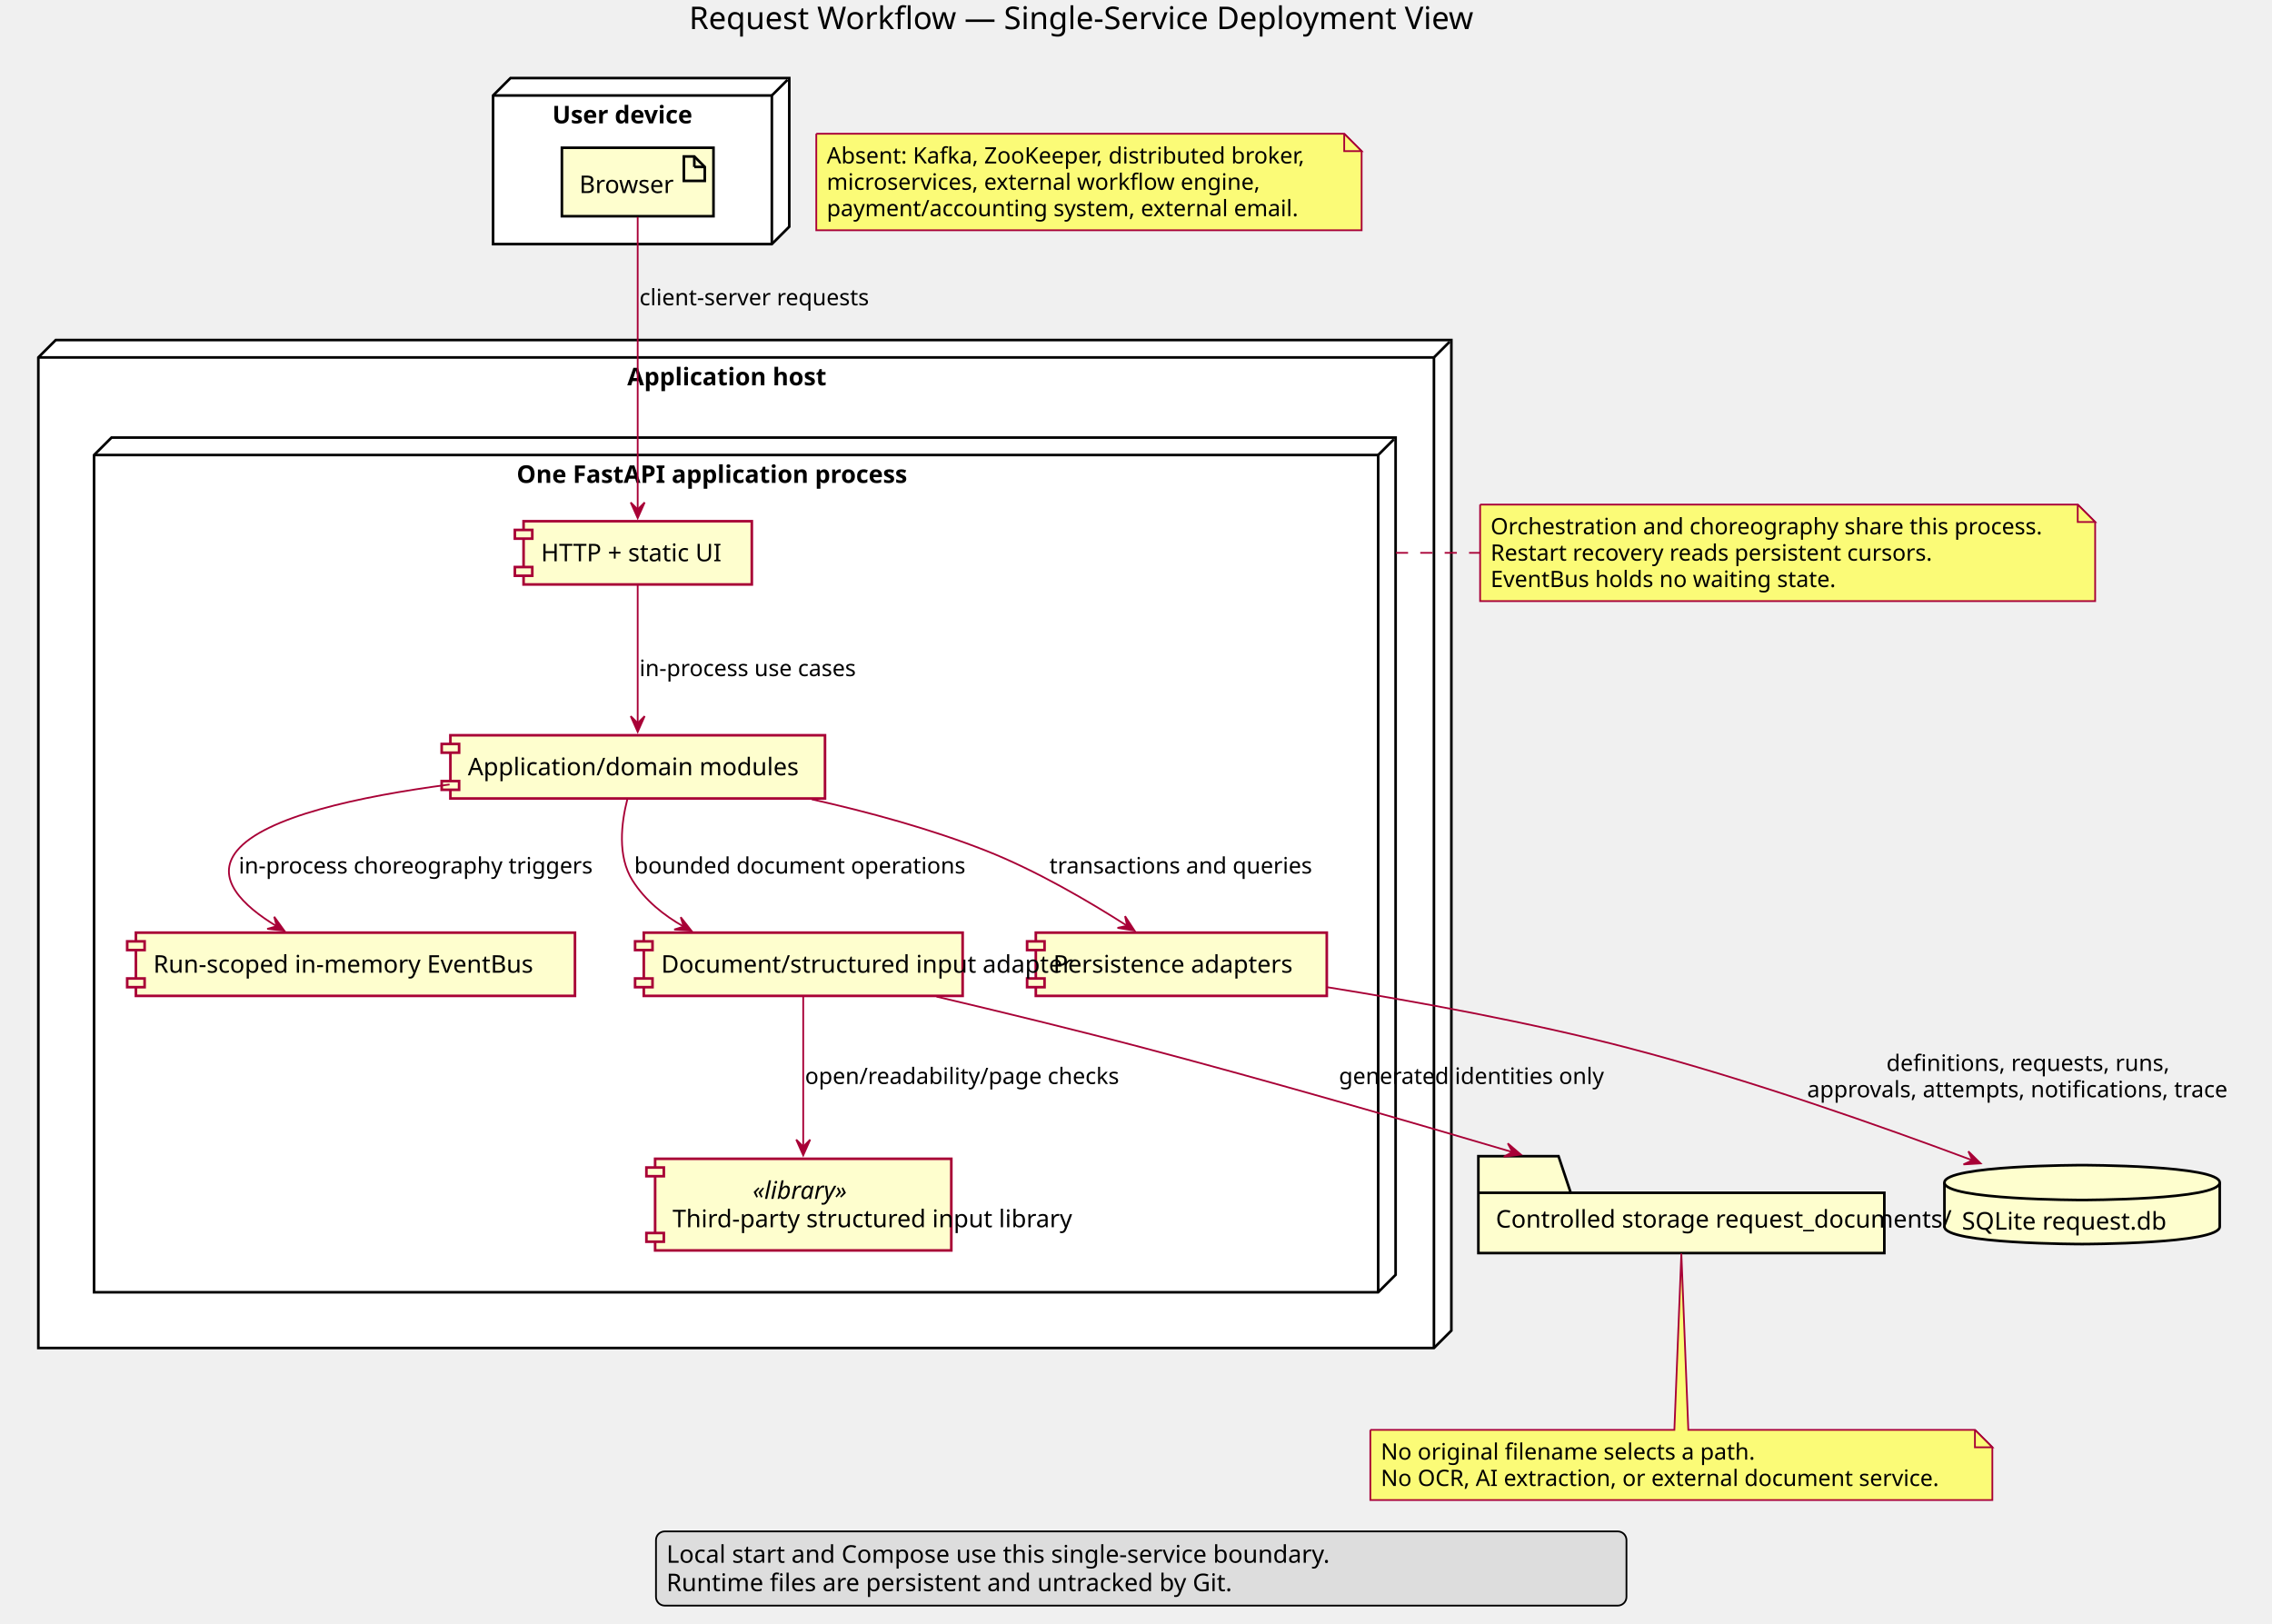
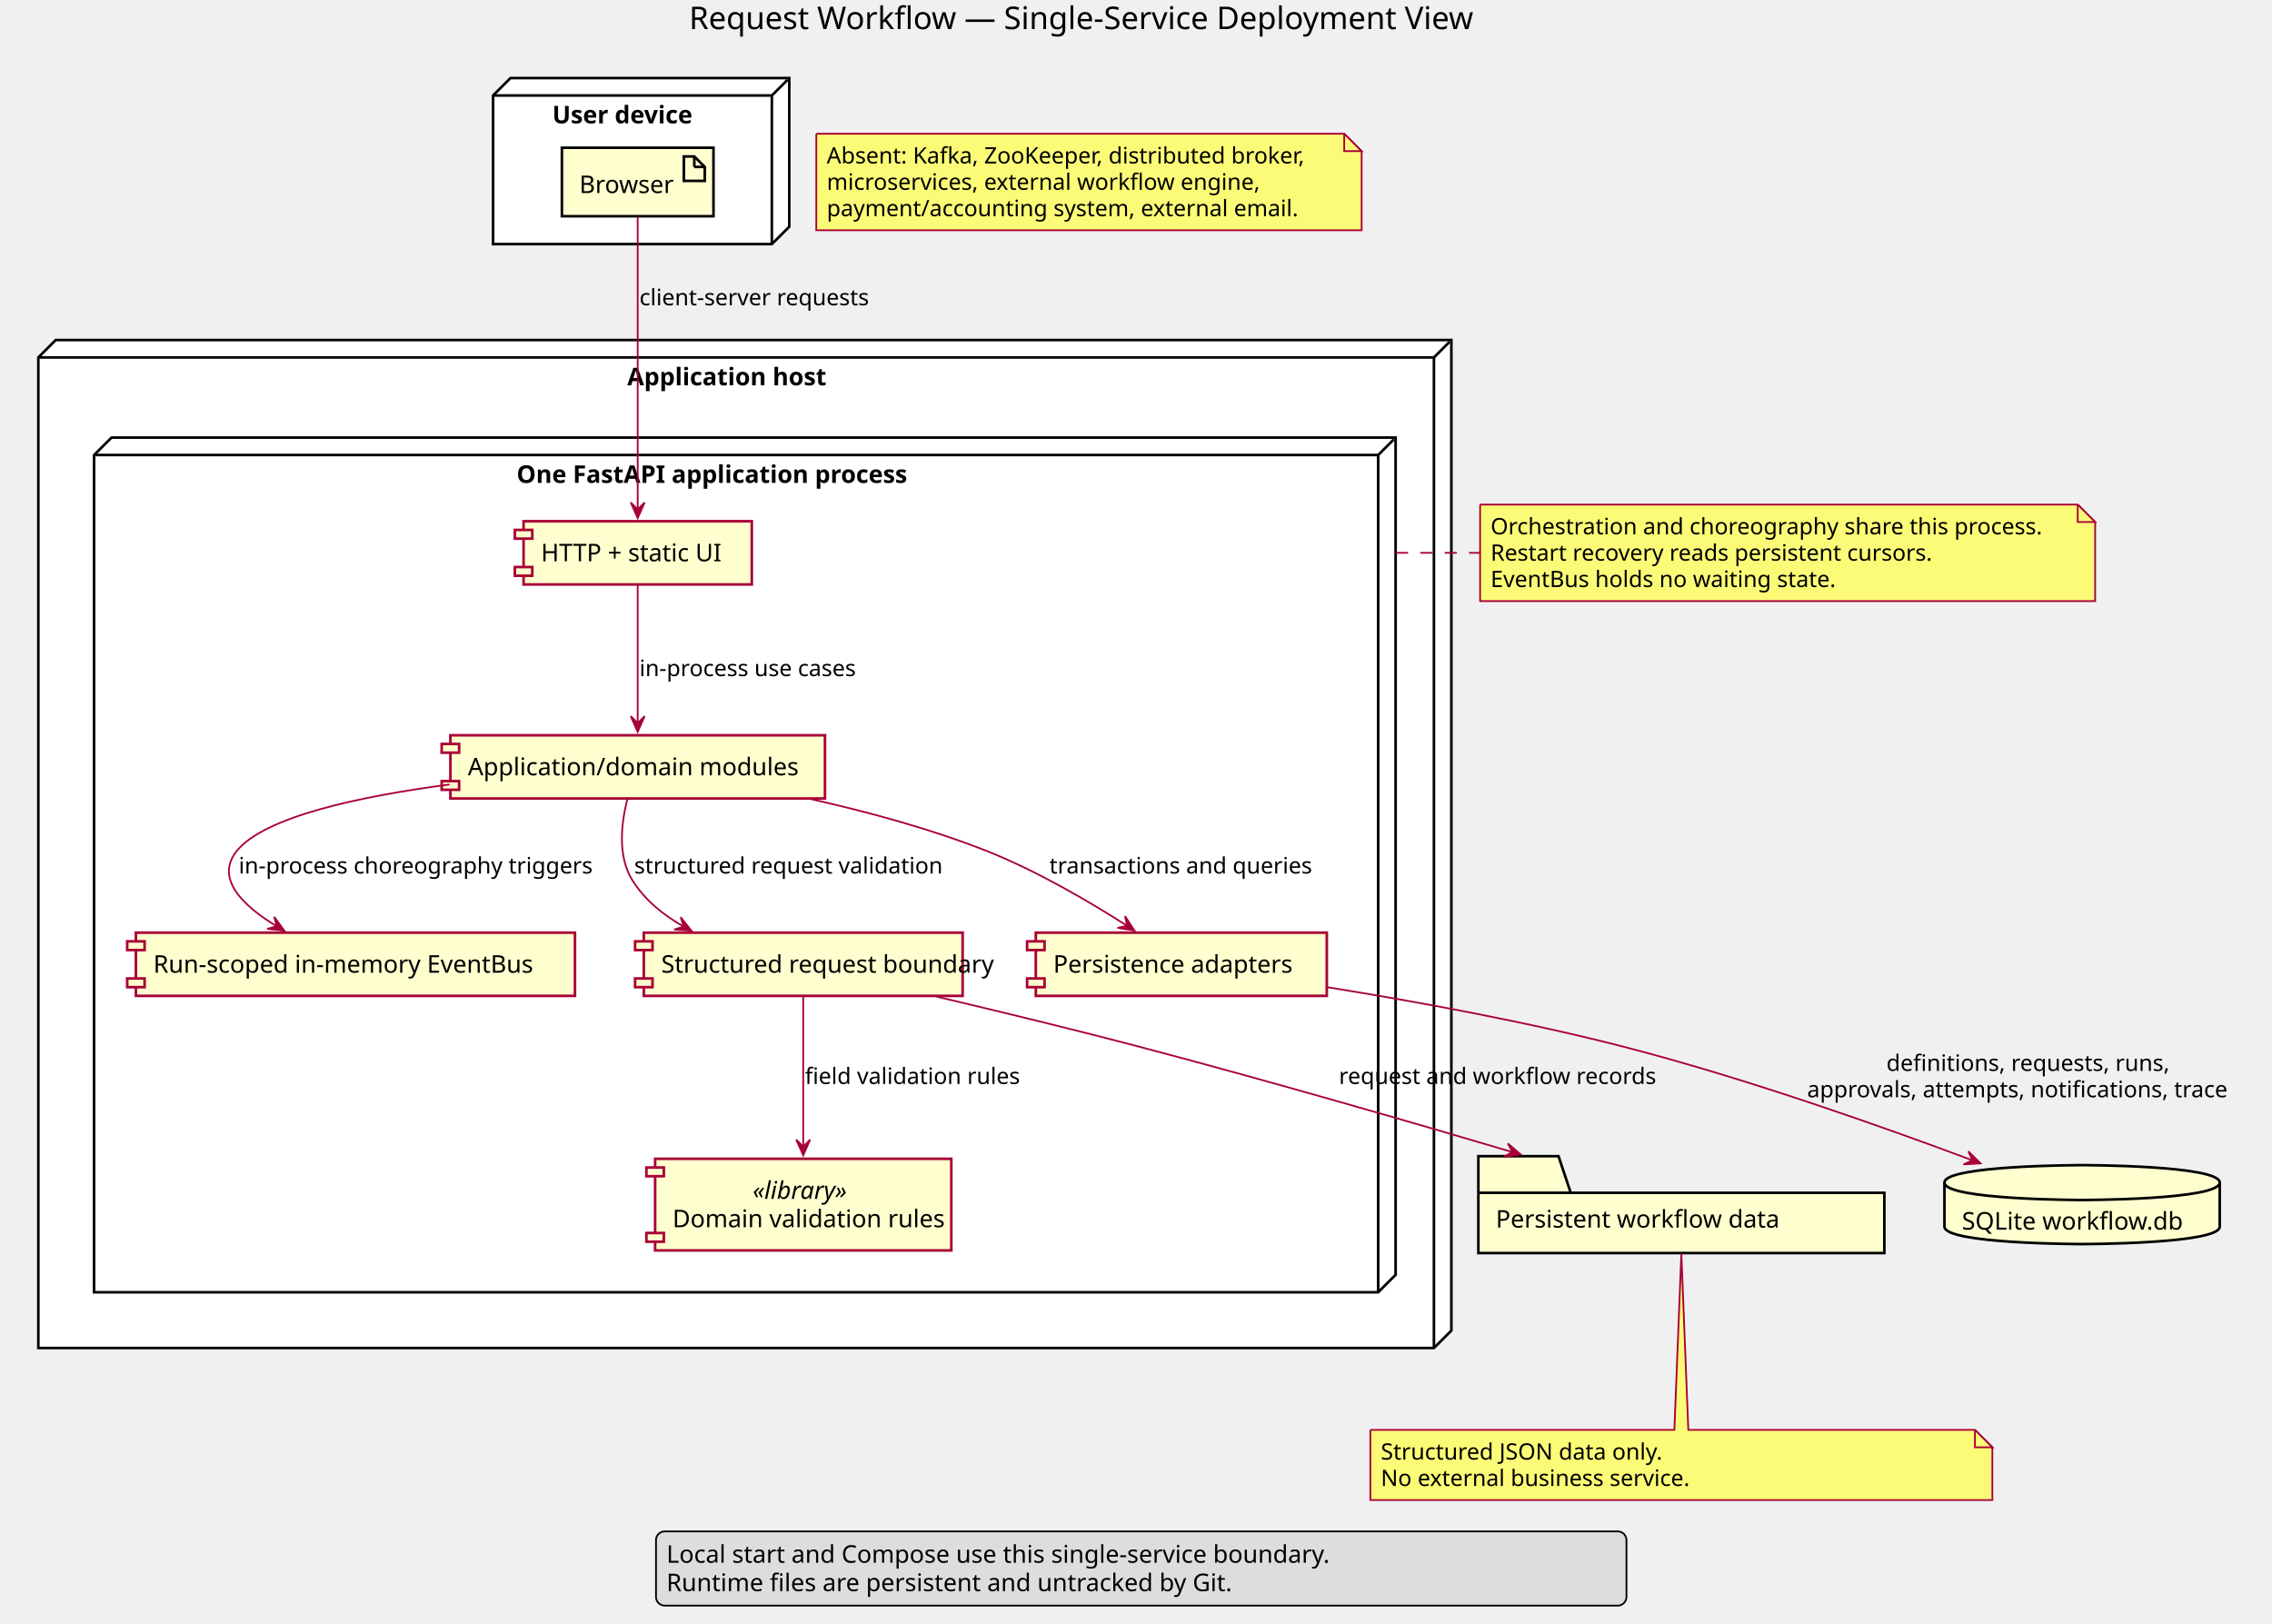
<svg xmlns="http://www.w3.org/2000/svg" contentScriptType="application/ecmascript" contentStyleType="text/css" height="932px" preserveAspectRatio="none" style="width:1304px;height:932px;" version="1.1" viewBox="0 0 1304 932" width="1304px" zoomAndPan="magnify">
  <defs />
  <g>
    <text fill="#000000" font-family="sans-serif" font-size="18" lengthAdjust="spacingAndGlyphs" textLength="520" x="395.5" y="16.708">Request Workflow — Single-Service Deployment View</text>
    <polygon fill="#FFFFFF" points="283,54.803,293,44.803,453,44.803,453,130.103,443,140.103,283,140.103,283,54.803" style="stroke: #000000; stroke-width: 1.5;" />
    <line style="stroke: #000000; stroke-width: 1.5;" x1="443" x2="452" y1="54.803" y2="45.803" />
    <line style="stroke: #000000; stroke-width: 1.5;" x1="283" x2="443" y1="54.803" y2="54.803" />
    <line style="stroke: #000000; stroke-width: 1.5;" x1="443" x2="443" y1="54.803" y2="140.103" />
    <text fill="#000000" font-family="sans-serif" font-size="14" font-weight="bold" lengthAdjust="spacingAndGlyphs" textLength="94" x="317" y="70.798">User device</text>
    <polygon fill="#FFFFFF" points="22,205.153,32,195.153,833,195.153,833,763.683,823,773.683,22,773.683,22,205.153" style="stroke: #000000; stroke-width: 1.5;" />
    <line style="stroke: #000000; stroke-width: 1.5;" x1="823" x2="832" y1="205.153" y2="196.153" />
    <line style="stroke: #000000; stroke-width: 1.5;" x1="22" x2="823" y1="205.153" y2="205.153" />
    <line style="stroke: #000000; stroke-width: 1.5;" x1="823" x2="823" y1="205.153" y2="773.683" />
    <text fill="#000000" font-family="sans-serif" font-size="14" font-weight="bold" lengthAdjust="spacingAndGlyphs" textLength="127" x="360" y="221.148">Application host</text>
    <polygon fill="#FFFFFF" points="54,261.153,64,251.153,801,251.153,801,731.683,791,741.683,54,741.683,54,261.153" style="stroke: #000000; stroke-width: 1.5;" />
    <line style="stroke: #000000; stroke-width: 1.5;" x1="791" x2="800" y1="261.153" y2="252.153" />
    <line style="stroke: #000000; stroke-width: 1.5;" x1="54" x2="791" y1="261.153" y2="261.153" />
    <line style="stroke: #000000; stroke-width: 1.5;" x1="791" x2="791" y1="261.153" y2="741.683" />
    <text fill="#000000" font-family="sans-serif" font-size="14" font-weight="bold" lengthAdjust="spacingAndGlyphs" textLength="254" x="296.5" y="277.148">One FastAPI application process</text>
    <rect fill="#FEFECE" height="39.297" style="stroke: #000000; stroke-width: 1.5;" width="87" x="322.5" y="84.803" />
    <polygon fill="#FEFECE" points="392.5,89.803,392.5,103.803,404.5,103.803,404.5,95.803,398.5,89.803,392.5,89.803" style="stroke: #000000; stroke-width: 1.5;" />
    <line style="stroke: #000000; stroke-width: 1.5;" x1="398.5" x2="398.5" y1="89.803" y2="95.803" />
    <line style="stroke: #000000; stroke-width: 1.5;" x1="404.5" x2="398.5" y1="95.803" y2="95.803" />
    <text fill="#000000" font-family="sans-serif" font-size="14" lengthAdjust="spacingAndGlyphs" textLength="57" x="332.5" y="110.798">Browser</text>
    <rect fill="#FEFECE" height="36.297" style="stroke: #A80036; stroke-width: 1.5;" width="131" x="300.5" y="299.153" />
    <rect fill="#FEFECE" height="5" style="stroke: #A80036; stroke-width: 1.5;" width="10" x="295.5" y="304.153" />
    <rect fill="#FEFECE" height="5" style="stroke: #A80036; stroke-width: 1.5;" width="10" x="295.5" y="325.45" />
    <text fill="#000000" font-family="sans-serif" font-size="14" lengthAdjust="spacingAndGlyphs" textLength="111" x="310.5" y="322.148">HTTP + static UI</text>
    <rect fill="#FEFECE" height="36.297" style="stroke: #A80036; stroke-width: 1.5;" width="215" x="258.5" y="422.003" />
    <rect fill="#FEFECE" height="5" style="stroke: #A80036; stroke-width: 1.5;" width="10" x="253.5" y="427.003" />
    <rect fill="#FEFECE" height="5" style="stroke: #A80036; stroke-width: 1.5;" width="10" x="253.5" y="448.3" />
    <text fill="#000000" font-family="sans-serif" font-size="14" lengthAdjust="spacingAndGlyphs" textLength="195" x="268.5" y="444.998">Application/domain modules</text>
    <rect fill="#FEFECE" height="36.297" style="stroke: #A80036; stroke-width: 1.5;" width="252" x="78" y="535.293" />
    <rect fill="#FEFECE" height="5" style="stroke: #A80036; stroke-width: 1.5;" width="10" x="73" y="540.293" />
    <rect fill="#FEFECE" height="5" style="stroke: #A80036; stroke-width: 1.5;" width="10" x="73" y="561.59" />
    <text fill="#000000" font-family="sans-serif" font-size="14" lengthAdjust="spacingAndGlyphs" textLength="232" x="88" y="558.288">Run-scoped in-memory EventBus</text>
    <rect fill="#FEFECE" height="36.297" style="stroke: #A80036; stroke-width: 1.5;" width="167" x="594.5" y="535.293" />
    <rect fill="#FEFECE" height="5" style="stroke: #A80036; stroke-width: 1.5;" width="10" x="589.5" y="540.293" />
    <rect fill="#FEFECE" height="5" style="stroke: #A80036; stroke-width: 1.5;" width="10" x="589.5" y="561.59" />
    <text fill="#000000" font-family="sans-serif" font-size="14" lengthAdjust="spacingAndGlyphs" textLength="147" x="604.5" y="558.288">Persistence adapters</text>
    <rect fill="#FEFECE" height="36.297" style="stroke: #A80036; stroke-width: 1.5;" width="183" x="369.5" y="535.293" />
    <rect fill="#FEFECE" height="5" style="stroke: #A80036; stroke-width: 1.5;" width="10" x="364.5" y="540.293" />
    <rect fill="#FEFECE" height="5" style="stroke: #A80036; stroke-width: 1.5;" width="10" x="364.5" y="561.59" />
-     <text fill="#000000" font-family="sans-serif" font-size="14" lengthAdjust="spacingAndGlyphs" textLength="163" x="379.5" y="558.288">Document/structured input adapter</text>
+     <text fill="#000000" font-family="sans-serif" font-size="14" lengthAdjust="spacingAndGlyphs" textLength="163" x="379.5" y="558.288">Structured request boundary</text>
    <rect fill="#FEFECE" height="52.594" style="stroke: #A80036; stroke-width: 1.5;" width="170" x="376" y="665.093" />
    <rect fill="#FEFECE" height="5" style="stroke: #A80036; stroke-width: 1.5;" width="10" x="371" y="670.093" />
    <rect fill="#FEFECE" height="5" style="stroke: #A80036; stroke-width: 1.5;" width="10" x="371" y="707.687" />
    <text fill="#000000" font-family="sans-serif" font-size="14" font-style="italic" lengthAdjust="spacingAndGlyphs" textLength="58" x="432" y="688.088">«library»</text>
-     <text fill="#000000" font-family="sans-serif" font-size="14" lengthAdjust="spacingAndGlyphs" textLength="150" x="386" y="704.385">Third-party structured input library</text>
+     <text fill="#000000" font-family="sans-serif" font-size="14" lengthAdjust="spacingAndGlyphs" textLength="150" x="386" y="704.385">Domain validation rules</text>
    <path d="M1116,678.743 C1116,668.743 1195,668.743 1195,668.743 C1195,668.743 1274,668.743 1274,678.743 L1274,704.04 C1274,714.04 1195,714.04 1195,714.04 C1195,714.04 1116,714.04 1116,704.04 L1116,678.743 " fill="#FEFECE" style="stroke: #000000; stroke-width: 1.5;" />
    <path d="M1116,678.743 C1116,688.743 1195,688.743 1195,688.743 C1195,688.743 1274,688.743 1274,678.743 " fill="none" style="stroke: #000000; stroke-width: 1.5;" />
-     <text fill="#000000" font-family="sans-serif" font-size="14" lengthAdjust="spacingAndGlyphs" textLength="138" x="1126" y="705.738">SQLite request.db</text>
+     <text fill="#000000" font-family="sans-serif" font-size="14" lengthAdjust="spacingAndGlyphs" textLength="138" x="1126" y="705.738">SQLite workflow.db</text>
    <polygon fill="#FEFECE" points="848.5,663.593,894.5,663.593,901.5,684.593,1081.5,684.593,1081.5,719.187,848.5,719.187,848.5,663.593" style="stroke: #000000; stroke-width: 1.5;" />
    <line style="stroke: #000000; stroke-width: 1.5;" x1="848.5" x2="901.5" y1="684.593" y2="684.593" />
-     <text fill="#000000" font-family="sans-serif" font-size="14" lengthAdjust="spacingAndGlyphs" textLength="203" x="858.5" y="704.588">Controlled storage request_documents/</text>
+     <text fill="#000000" font-family="sans-serif" font-size="14" lengthAdjust="spacingAndGlyphs" textLength="203" x="858.5" y="704.588">Persistent workflow data</text>
    <path d="M849.5,289.603 L849.5,345.002 L1202.5,345.002 L1202.5,299.603 L1192.5,289.603 L849.5,289.603 " fill="#FBFB77" style="stroke: #A80036; stroke-width: 1.0;" />
    <path d="M1192.5,289.603 L1192.5,299.603 L1202.5,299.603 L1192.5,289.603 " fill="#FBFB77" style="stroke: #A80036; stroke-width: 1.0;" />
    <text fill="#000000" font-family="sans-serif" font-size="13" lengthAdjust="spacingAndGlyphs" textLength="332" x="855.5" y="306.67">Orchestration and choreography share this process.</text>
    <text fill="#000000" font-family="sans-serif" font-size="13" lengthAdjust="spacingAndGlyphs" textLength="268" x="855.5" y="321.803">Restart recovery reads persistent cursors.</text>
    <text fill="#000000" font-family="sans-serif" font-size="13" lengthAdjust="spacingAndGlyphs" textLength="207" x="855.5" y="336.936">EventBus holds no waiting state.</text>
    <path d="M786.5,820.683 L786.5,860.949 A0,0 0 0 0 786.5,860.949 L1143.5,860.949 A0,0 0 0 0 1143.5,860.949 L1143.5,830.683 L1133.5,820.683 L969,820.683 L965,719.433 L961,820.683 L786.5,820.683 A0,0 0 0 0 786.5,820.683 " fill="#FBFB77" style="stroke: #A80036; stroke-width: 1.0;" />
    <path d="M1133.5,820.683 L1133.5,830.683 L1143.5,830.683 L1133.5,820.683 " fill="#FBFB77" style="stroke: #A80036; stroke-width: 1.0;" />
-     <text fill="#000000" font-family="sans-serif" font-size="13" lengthAdjust="spacingAndGlyphs" textLength="225" x="792.5" y="837.75">No original filename selects a path.</text>
-     <text fill="#000000" font-family="sans-serif" font-size="13" lengthAdjust="spacingAndGlyphs" textLength="336" x="792.5" y="852.883">No OCR, AI extraction, or external document service.</text>
+     <text fill="#000000" font-family="sans-serif" font-size="13" lengthAdjust="spacingAndGlyphs" textLength="225" x="792.5" y="837.75">Structured JSON data only.</text>
+     <text fill="#000000" font-family="sans-serif" font-size="13" lengthAdjust="spacingAndGlyphs" textLength="336" x="792.5" y="852.883">No external business service.</text>
    <path d="M468.5,76.753 L468.5,132.152 L781.5,132.152 L781.5,86.753 L771.5,76.753 L468.5,76.753 " fill="#FBFB77" style="stroke: #A80036; stroke-width: 1.0;" />
    <path d="M771.5,76.753 L771.5,86.753 L781.5,86.753 L771.5,76.753 " fill="#FBFB77" style="stroke: #A80036; stroke-width: 1.0;" />
    <text fill="#000000" font-family="sans-serif" font-size="13" lengthAdjust="spacingAndGlyphs" textLength="292" x="474.5" y="93.82">Absent: Kafka, ZooKeeper, distributed broker,</text>
    <text fill="#000000" font-family="sans-serif" font-size="13" lengthAdjust="spacingAndGlyphs" textLength="256" x="474.5" y="108.953">microservices, external workflow engine,</text>
    <text fill="#000000" font-family="sans-serif" font-size="13" lengthAdjust="spacingAndGlyphs" textLength="285" x="474.5" y="124.086">payment/accounting system, external email.</text>
    <path d="M366,124.533 C366,163.123 366,250.323 366,292.533 " fill="none" id="Browser-HTTP" style="stroke: #A80036; stroke-width: 1.0;" />
    <polygon fill="#A80036" points="366,297.383,370,288.383,366,292.383,362,288.383,366,297.383" style="stroke: #A80036; stroke-width: 1.0;" />
    <text fill="#000000" font-family="sans-serif" font-size="13" lengthAdjust="spacingAndGlyphs" textLength="139" x="367" y="175.22">client-server requests</text>
    <path d="M366,335.873 C366,356.813 366,391.913 366,415.293 " fill="none" id="HTTP-Core" style="stroke: #A80036; stroke-width: 1.0;" />
    <polygon fill="#A80036" points="366,420.043,370,411.043,366,415.043,362,411.043,366,420.043" style="stroke: #A80036; stroke-width: 1.0;" />
    <text fill="#000000" font-family="sans-serif" font-size="13" lengthAdjust="spacingAndGlyphs" textLength="134" x="367" y="388.07">in-process use cases</text>
    <path d="M258.04,450.253 C206.22,457.083 151.94,468.753 136,488.293 C123.15,504.043 139.15,519.733 158.84,531.653 " fill="none" id="Core-EventBus" style="stroke: #A80036; stroke-width: 1.0;" />
    <polygon fill="#A80036" points="163.16,534.163,157.387,526.184,158.837,531.652,153.369,533.101,163.16,534.163" style="stroke: #A80036; stroke-width: 1.0;" />
    <text fill="#000000" font-family="sans-serif" font-size="13" lengthAdjust="spacingAndGlyphs" textLength="211" x="137" y="501.36">in-process choreography triggers</text>
    <path d="M465.9,458.763 C498.43,466.053 534.31,475.793 566,488.293 C594.82,499.673 625.19,517.473 647.02,531.443 " fill="none" id="Core-Persistence" style="stroke: #A80036; stroke-width: 1.0;" />
    <polygon fill="#A80036" points="651.11,534.083,645.722,525.839,646.911,531.369,641.38,532.558,651.11,534.083" style="stroke: #A80036; stroke-width: 1.0;" />
    <text fill="#000000" font-family="sans-serif" font-size="13" lengthAdjust="spacingAndGlyphs" textLength="158" x="602.3" y="501.36">transactions and queries</text>
-     <path d="M360.09,458.583 C356.56,472.333 354.28,491.423 363,505.293 C370.15,516.663 380.88,525.353 392.66,531.973 " fill="none" id="Core-Documents" style="stroke: #A80036; stroke-width: 1.0;" />
+     <path d="M360.09,458.583 C356.56,472.333 354.28,491.423 363,505.293 C370.15,516.663 380.88,525.353 392.66,531.973 " fill="none" id="Core-StructuredBoundary" style="stroke: #A80036; stroke-width: 1.0;" />
    <polygon fill="#A80036" points="396.8,534.163,390.706,526.426,392.378,531.83,386.973,533.502,396.8,534.163" style="stroke: #A80036; stroke-width: 1.0;" />
-     <text fill="#000000" font-family="sans-serif" font-size="13" lengthAdjust="spacingAndGlyphs" textLength="197" x="364" y="501.36">bounded document operations</text>
+     <text fill="#000000" font-family="sans-serif" font-size="13" lengthAdjust="spacingAndGlyphs" textLength="197" x="364" y="501.36">structured request validation</text>
    <path d="M761.73,566.603 C812.31,574.733 877.83,586.673 935,601.593 C1003.55,619.483 1080.07,646.503 1132.25,666.043 " fill="none" id="Persistence-Database" style="stroke: #A80036; stroke-width: 1.0;" />
    <polygon fill="#A80036" points="1136.75,667.733,1129.727,660.828,1132.068,665.977,1126.918,668.318,1136.75,667.733" style="stroke: #A80036; stroke-width: 1.0;" />
    <text fill="#000000" font-family="sans-serif" font-size="13" lengthAdjust="spacingAndGlyphs" textLength="164" x="1082.69" y="614.66">definitions, requests, runs,</text>
    <text fill="#000000" font-family="sans-serif" font-size="13" lengthAdjust="spacingAndGlyphs" textLength="255" x="1037.19" y="629.793">approvals, attempts, notifications, trace</text>
-     <path d="M537.52,572.013 C573.83,580.563 617.75,591.223 657,601.593 C728,620.363 807.65,643.373 868.16,661.273 " fill="none" id="Documents-Storage" style="stroke: #A80036; stroke-width: 1.0;" />
+     <path d="M537.52,572.013 C573.83,580.563 617.75,591.223 657,601.593 C728,620.363 807.65,643.373 868.16,661.273 " fill="none" id="StructuredBoundary-Storage" style="stroke: #A80036; stroke-width: 1.0;" />
    <polygon fill="#A80036" points="872.87,662.663,865.39,656.256,868.079,661.233,863.102,663.922,872.87,662.663" style="stroke: #A80036; stroke-width: 1.0;" />
-     <text fill="#000000" font-family="sans-serif" font-size="13" lengthAdjust="spacingAndGlyphs" textLength="158" x="768.47" y="622.16">generated identities only</text>
-     <path d="M461,571.943 C461,593.713 461,631.323 461,658.333 " fill="none" id="Documents-PdfLib" style="stroke: #A80036; stroke-width: 1.0;" />
+     <text fill="#000000" font-family="sans-serif" font-size="13" lengthAdjust="spacingAndGlyphs" textLength="158" x="768.47" y="622.16">request and workflow records</text>
+     <path d="M461,571.943 C461,593.713 461,631.323 461,658.333 " fill="none" id="StructuredBoundary-ValidationRules" style="stroke: #A80036; stroke-width: 1.0;" />
    <polygon fill="#A80036" points="461,663.093,465,654.093,461,658.093,457,654.093,461,663.093" style="stroke: #A80036; stroke-width: 1.0;" />
-     <text fill="#000000" font-family="sans-serif" font-size="13" lengthAdjust="spacingAndGlyphs" textLength="186" x="462" y="622.16">open/readability/page checks</text>
+     <text fill="#000000" font-family="sans-serif" font-size="13" lengthAdjust="spacingAndGlyphs" textLength="186" x="462" y="622.16">field validation rules</text>
    <path d="M801.153,317.303 C801.444,317.303 801.736,317.303 802.027,317.303 C802.609,317.303 803.192,317.303 803.774,317.303 C804.939,317.303 806.104,317.303 807.268,317.303 C811.928,317.303 816.586,317.303 821.245,317.303 C830.562,317.303 839.88,317.303 849.2,317.303 " fill="none" id="App-GMN66" style="stroke: #A80036; stroke-width: 1.0; stroke-dasharray: 7.0,7.0;" />
    <rect fill="#DDDDDD" height="42.594" rx="5" ry="5" style="stroke: #000000; stroke-width: 1.0;" width="557" x="376.5" y="878.953" />
    <text fill="#000000" font-family="sans-serif" font-size="14" lengthAdjust="spacingAndGlyphs" textLength="545" x="382.5" y="896.948">Local start and Compose use this single-service boundary.</text>
    <text fill="#000000" font-family="sans-serif" font-size="14" lengthAdjust="spacingAndGlyphs" textLength="369" x="382.5" y="913.245">Runtime files are persistent and untracked by Git.</text>
  </g>
</svg>
